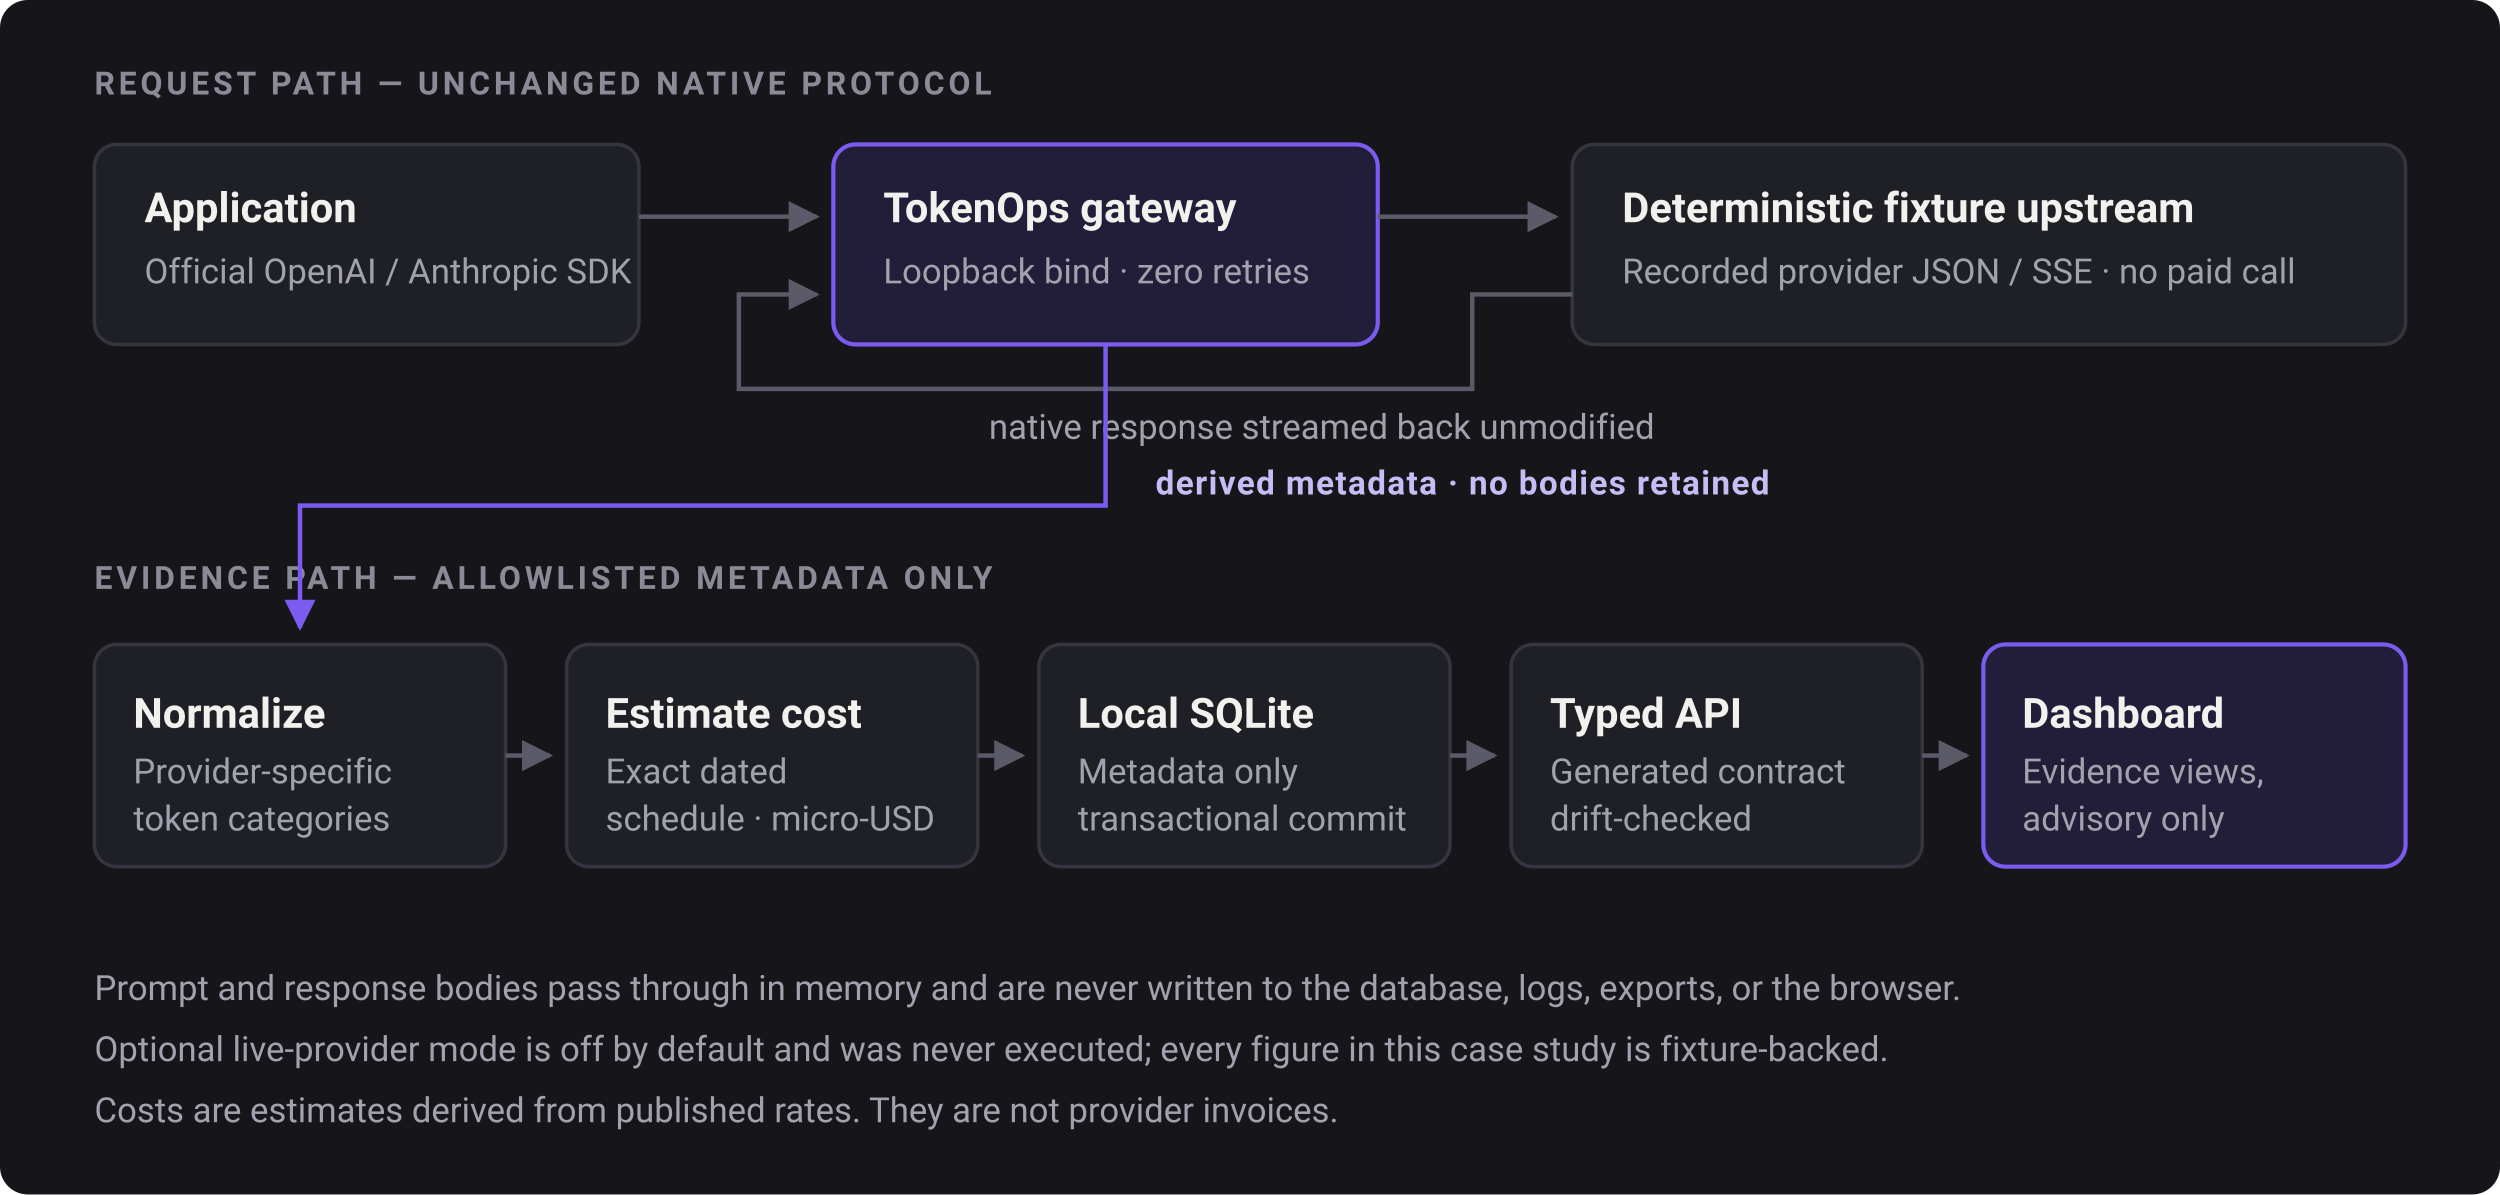
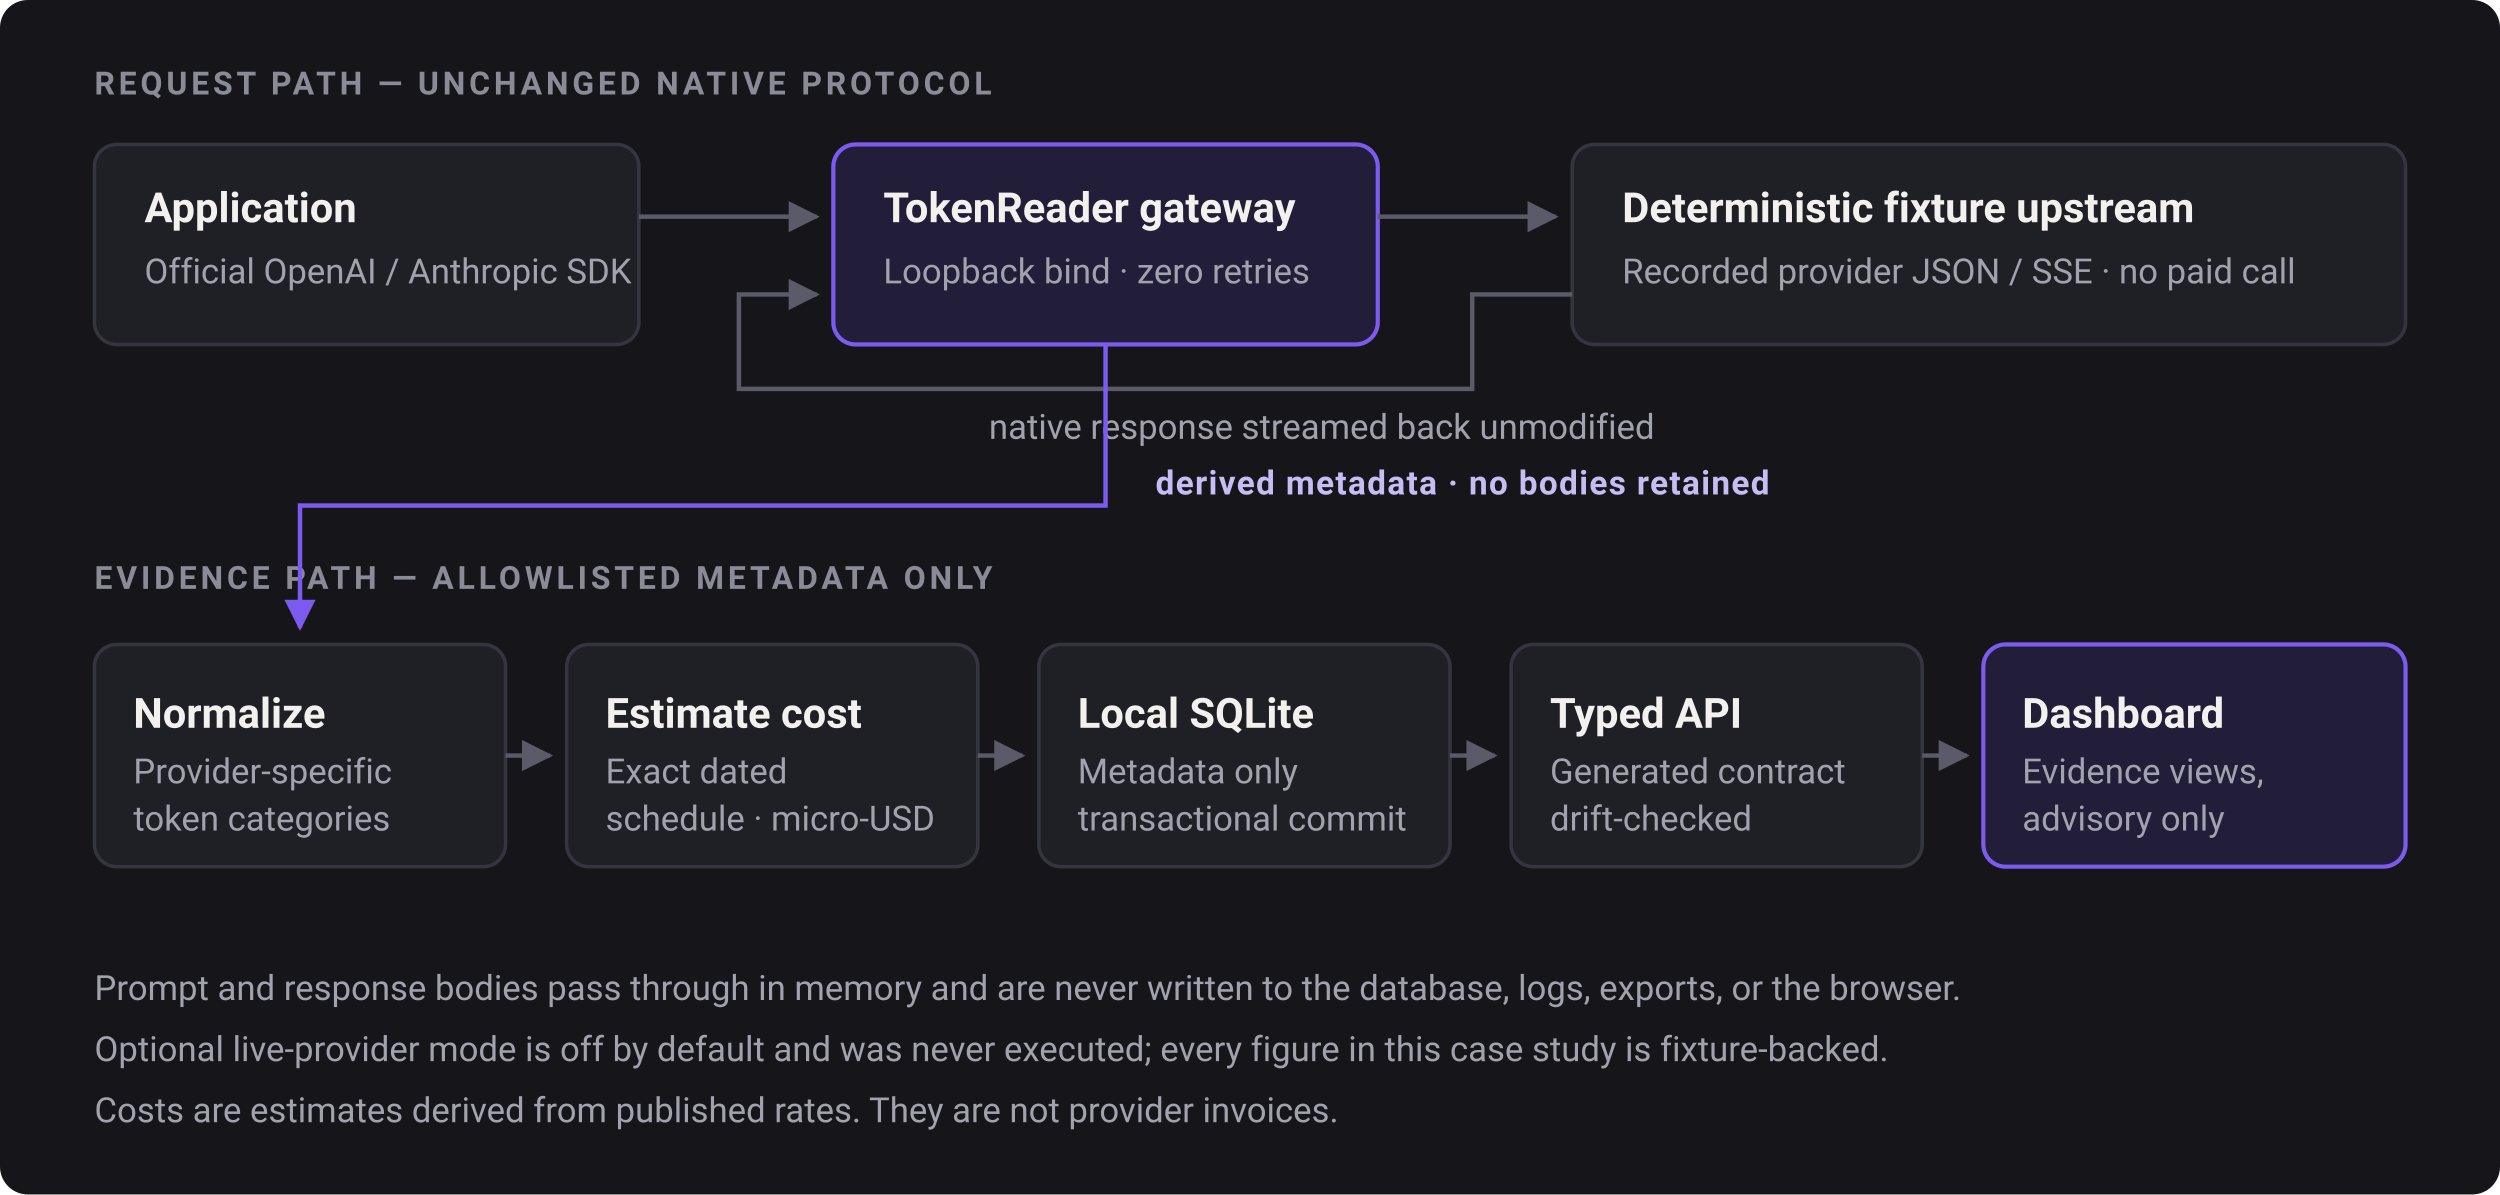
<svg xmlns="http://www.w3.org/2000/svg" viewBox="0 0 900 430" width="900" height="430" role="img" aria-labelledby="t1 d1">
  <style>
    .bg   { fill: #16161a; }
    .card { fill: #1f1f26; stroke: #35353f; stroke-width: 1.25; }
    .accent { fill: #221d38; stroke: #7c5cf0; stroke-width: 1.5; }
    .h    { fill: #f2f1ee; font-size: 15px; font-weight: 600; }
    .s    { fill: #a2a2ae; font-size: 12.5px; }
    .lbl  { fill: #c6bdf5; font-size: 12px; font-weight: 600; letter-spacing: .04em; }
    .cap  { fill: #8b8b98; font-size: 11.5px; letter-spacing: .12em; font-weight: 600; }
    .ln   { stroke: #5a5a68; stroke-width: 1.6; fill: none; }
    .lnp  { stroke: #7c5cf0; stroke-width: 1.6; fill: none; }
    text  { font-family: ui-sans-serif, -apple-system, "Segoe UI", Roboto, Helvetica, Arial, sans-serif; }
  </style>
  <defs>
    <marker id="a" viewBox="0 0 10 10" refX="9" refY="5" markerWidth="7" markerHeight="7" orient="auto-start-reverse">
      <path d="M0,0 L10,5 L0,10 z" fill="#5a5a68" />
    </marker>
    <marker id="ap" viewBox="0 0 10 10" refX="9" refY="5" markerWidth="7" markerHeight="7" orient="auto-start-reverse">
      <path d="M0,0 L10,5 L0,10 z" fill="#7c5cf0" />
    </marker>
  </defs>
  <rect class="bg" width="900" height="430" rx="10" />
  <text class="cap" x="34" y="34">REQUEST PATH — UNCHANGED NATIVE PROTOCOL</text>
  <rect class="card" x="34" y="52" width="196" height="72" rx="8" />
  <text class="h" x="52" y="80">Application</text>
  <text class="s" x="52" y="102">Official OpenAI / Anthropic SDK</text>
  <rect class="accent" x="300" y="52" width="196" height="72" rx="8" />
-   <text class="h" x="318" y="80">TokenOps gateway</text>
+   <text class="h" x="318" y="80">TokenReader gateway</text>
  <text class="s" x="318" y="102">Loopback bind · zero retries</text>
  <rect class="card" x="566" y="52" width="300" height="72" rx="8" />
  <text class="h" x="584" y="80">Deterministic fixture upstream</text>
  <text class="s" x="584" y="102">Recorded provider JSON / SSE · no paid call</text>
  <path class="ln" d="M230 78 L294 78" marker-end="url(#a)" />
  <path class="ln" d="M496 78 L560 78" marker-end="url(#a)" />
  <path class="ln" d="M566 106 L530 106 L530 140 L266 140 L266 106 L294 106" marker-end="url(#a)" />
  <text class="s" x="356" y="158">native response streamed back unmodified</text>
  <text class="cap" x="34" y="212">EVIDENCE PATH — ALLOWLISTED METADATA ONLY</text>
  <path class="lnp" d="M398 124 L398 182 L108 182 L108 226" marker-end="url(#ap)" />
  <text class="lbl" x="416" y="178">derived metadata · no bodies retained</text>
  <rect class="card" x="34" y="232" width="148" height="80" rx="8" />
  <text class="h" x="48" y="262">Normalize</text>
  <text class="s" x="48" y="282">Provider-specific</text>
  <text class="s" x="48" y="299">token categories</text>
  <rect class="card" x="204" y="232" width="148" height="80" rx="8" />
  <text class="h" x="218" y="262">Estimate cost</text>
  <text class="s" x="218" y="282">Exact dated</text>
  <text class="s" x="218" y="299">schedule · micro-USD</text>
  <rect class="card" x="374" y="232" width="148" height="80" rx="8" />
  <text class="h" x="388" y="262">Local SQLite</text>
  <text class="s" x="388" y="282">Metadata only</text>
  <text class="s" x="388" y="299">transactional commit</text>
  <rect class="card" x="544" y="232" width="148" height="80" rx="8" />
  <text class="h" x="558" y="262">Typed API</text>
  <text class="s" x="558" y="282">Generated contract</text>
  <text class="s" x="558" y="299">drift-checked</text>
  <rect class="accent" x="714" y="232" width="152" height="80" rx="8" />
  <text class="h" x="728" y="262">Dashboard</text>
  <text class="s" x="728" y="282">Evidence views,</text>
  <text class="s" x="728" y="299">advisory only</text>
  <path class="ln" d="M182 272 L198 272" marker-end="url(#a)" />
  <path class="ln" d="M352 272 L368 272" marker-end="url(#a)" />
  <path class="ln" d="M522 272 L538 272" marker-end="url(#a)" />
  <path class="ln" d="M692 272 L708 272" marker-end="url(#a)" />
  <text class="s" x="34" y="360">Prompt and response bodies pass through in memory and are never written to the database, logs, exports, or the browser.</text>
  <text class="s" x="34" y="382">Optional live-provider mode is off by default and was never executed; every figure in this case study is fixture-backed.</text>
  <text class="s" x="34" y="404">Costs are estimates derived from published rates. They are not provider invoices.</text>
</svg>
